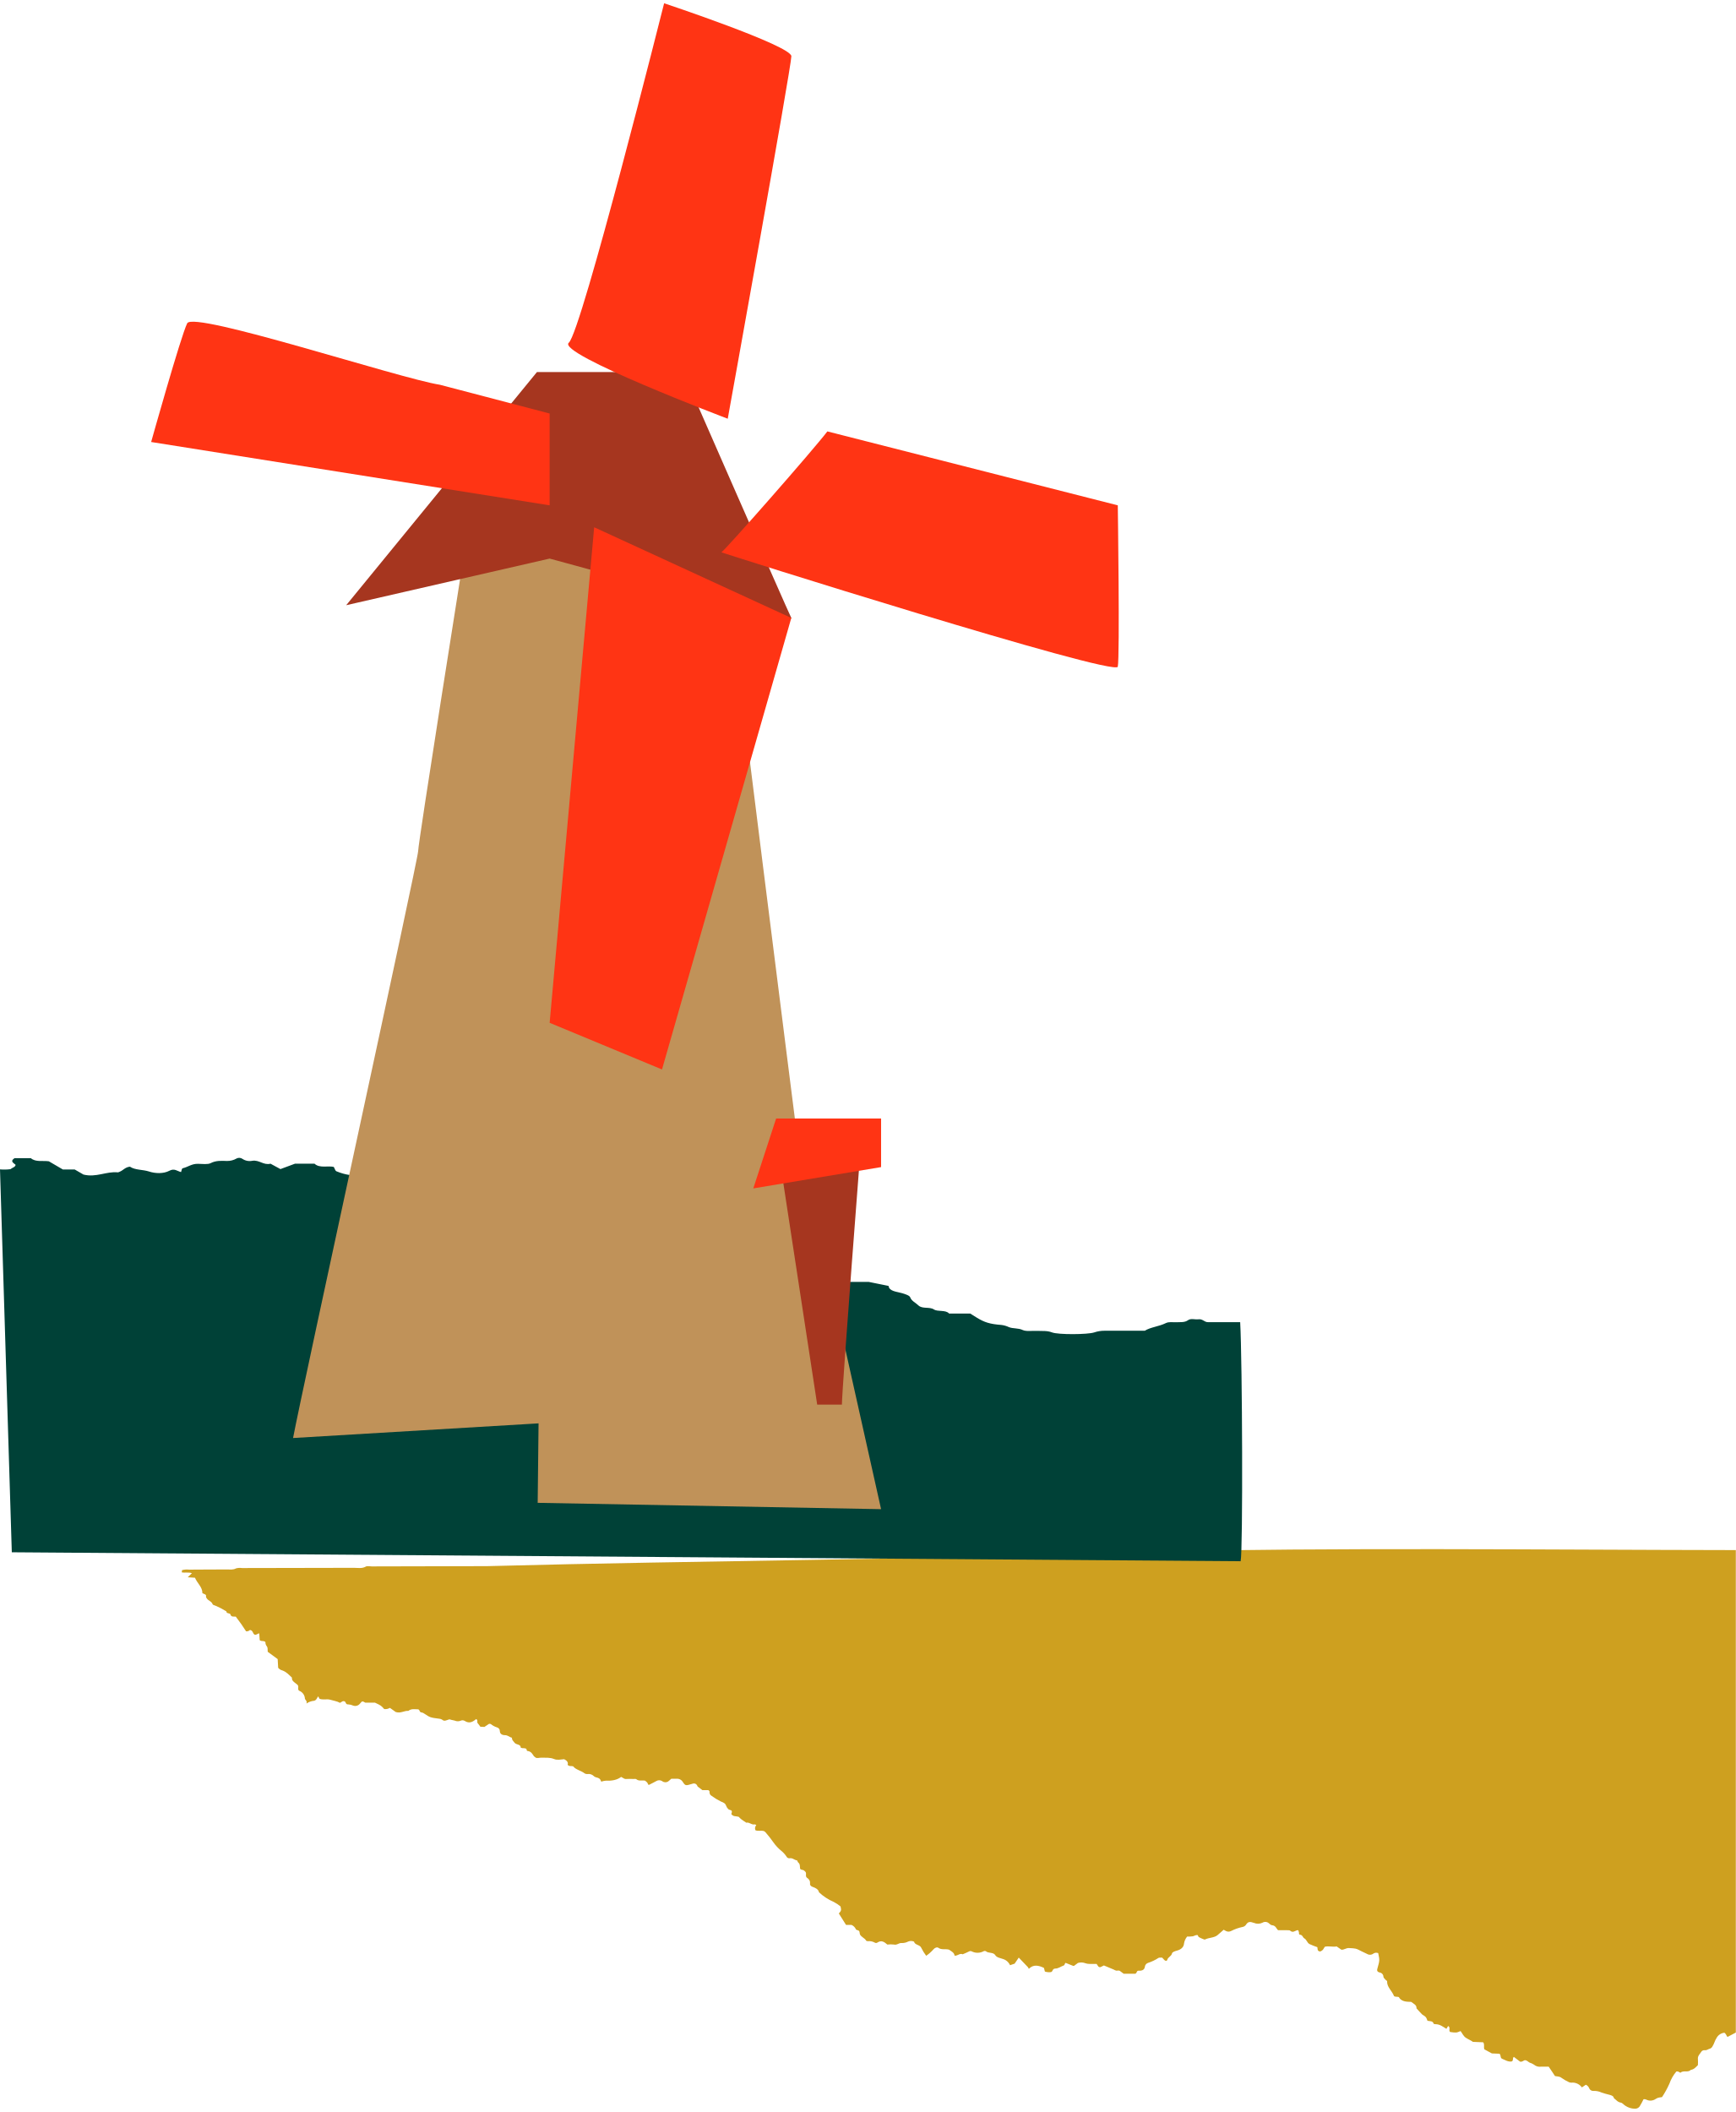
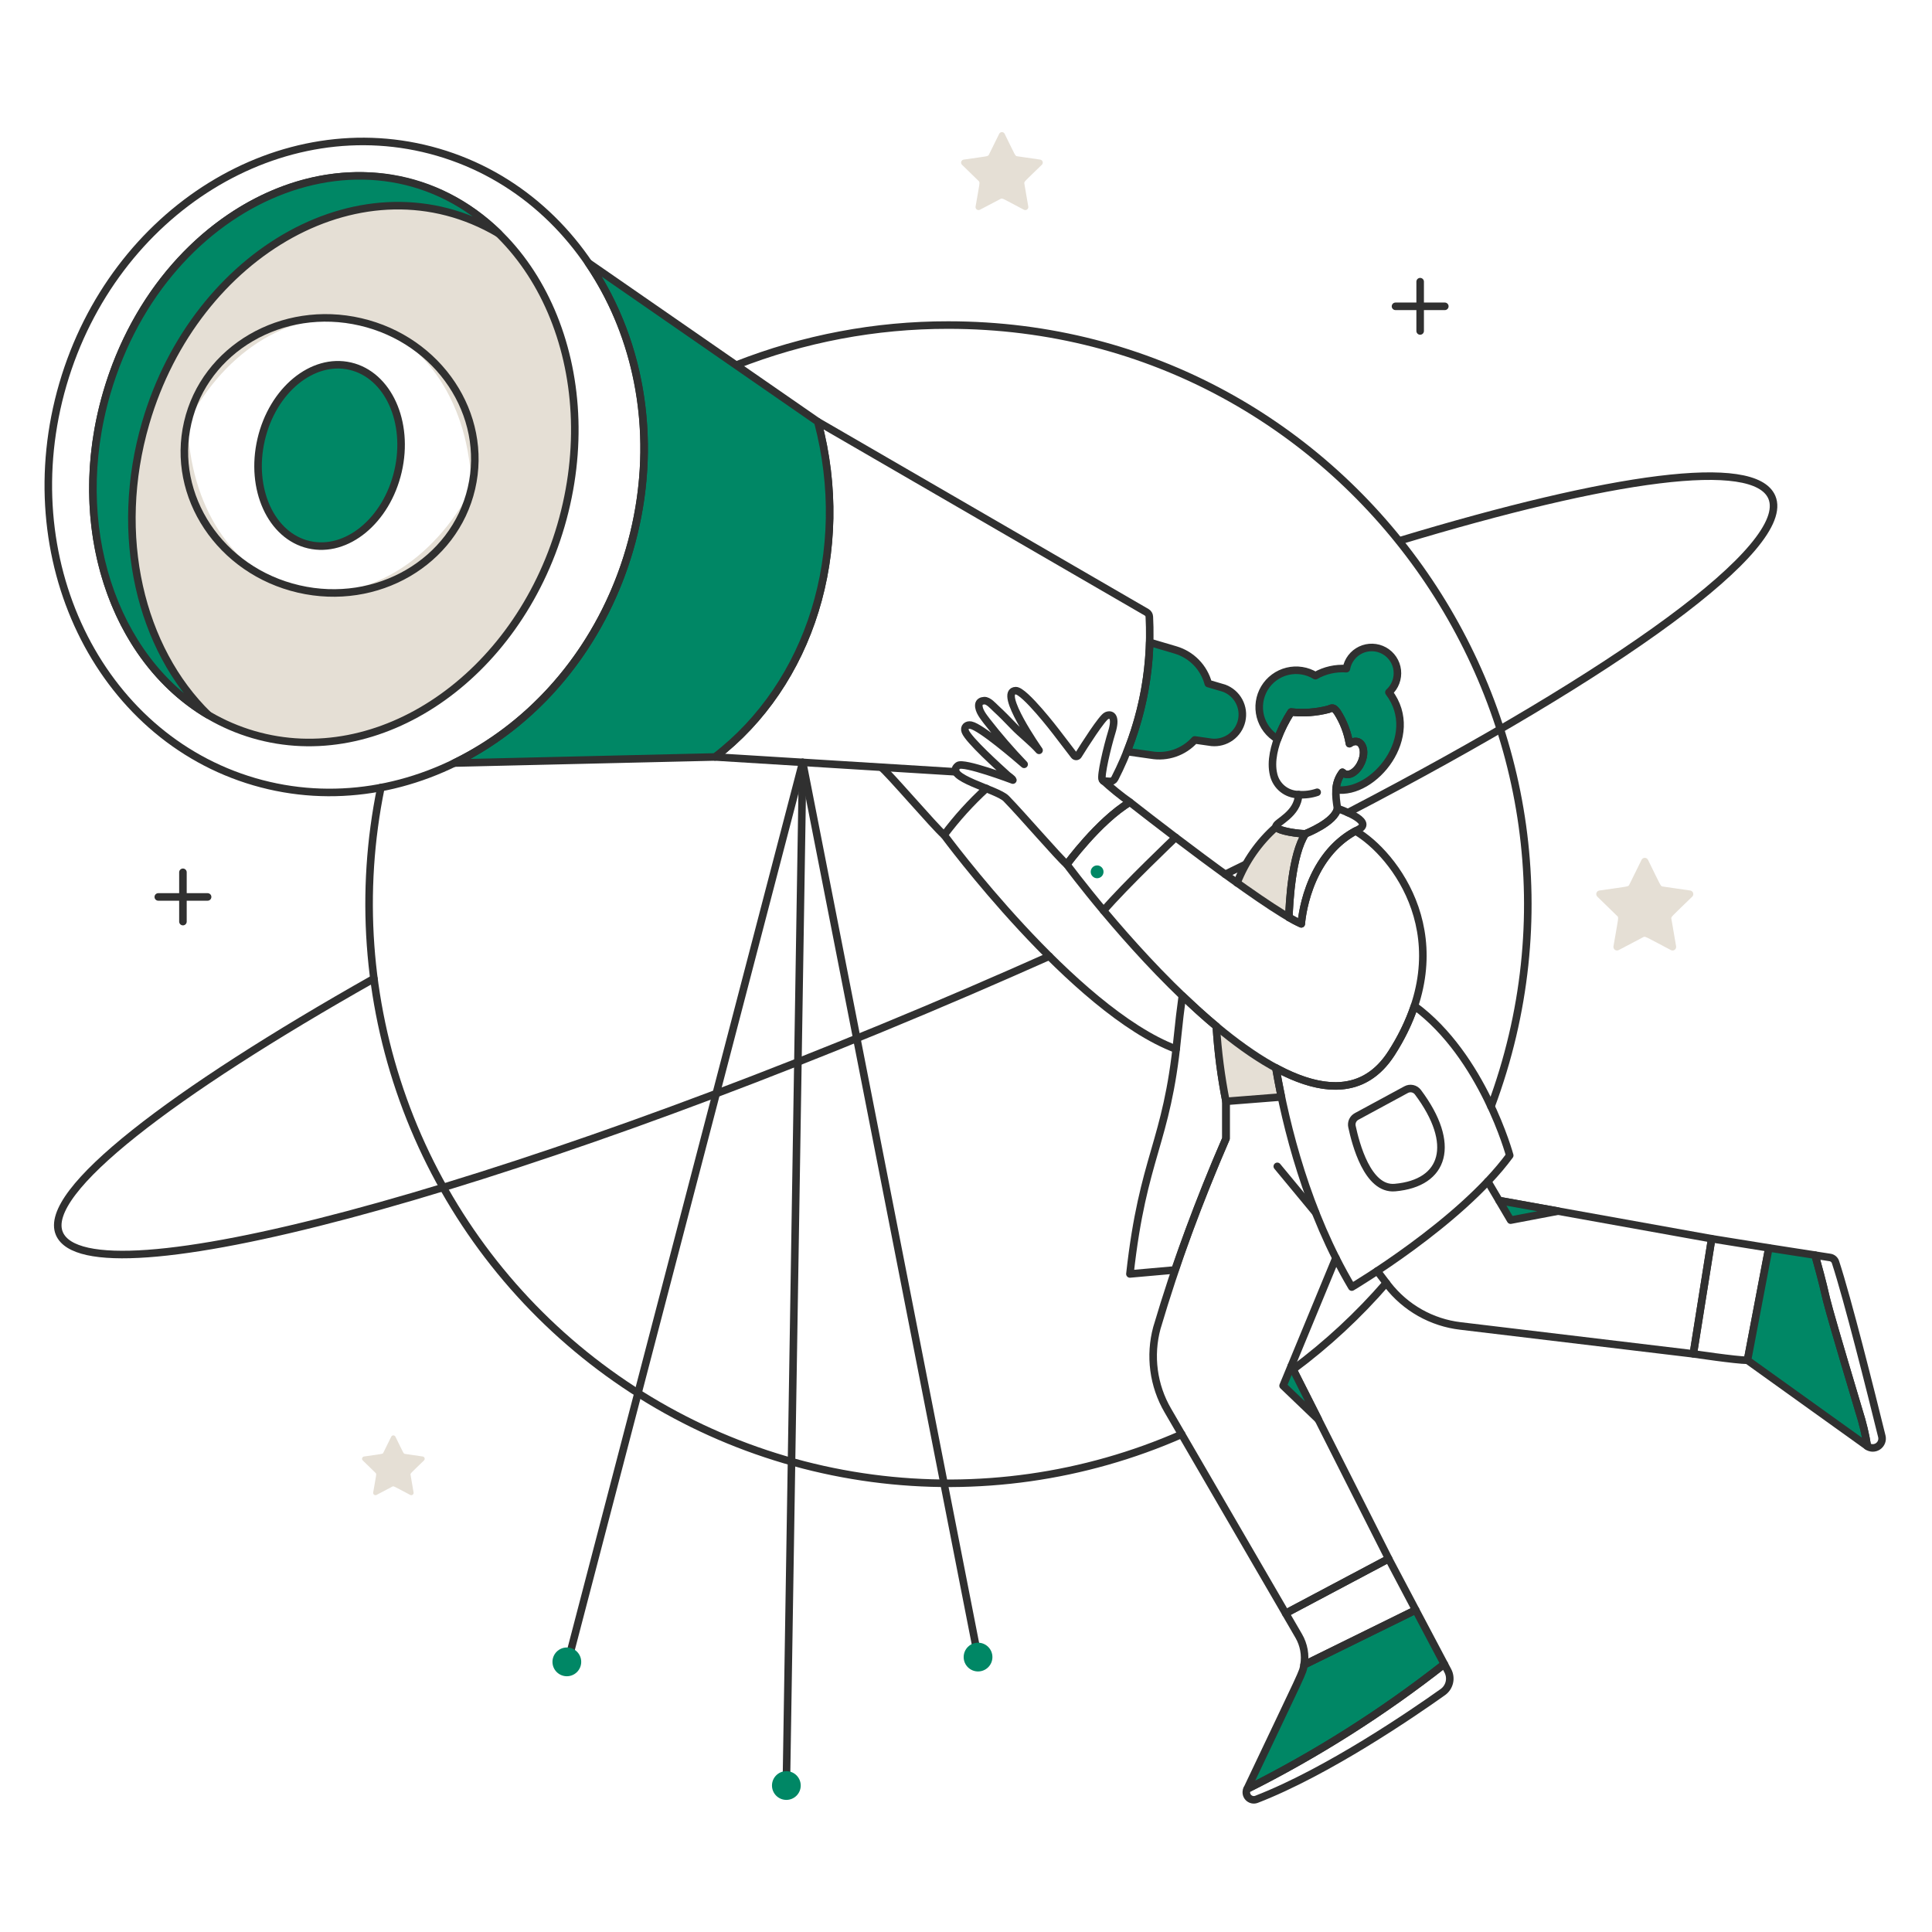
- <svg xmlns="http://www.w3.org/2000/svg" width="360" height="438" viewBox="0 0 360 438" fill="none">
-   <path d="M39.803 326.258L38.937 327.105L40.439 327.201C40.874 328.314 42.018 329.165 41.959 330.365C42.247 330.612 42.847 330.589 42.728 331.088C42.691 331.225 42.824 331.408 42.925 331.546C43.245 331.972 43.946 332.15 44.097 332.709C44.138 332.851 44.555 332.928 44.779 333.038C45.136 333.203 45.502 333.363 45.85 333.546C46.198 333.73 46.597 333.977 46.968 334.192C46.908 334.686 47.718 334.494 47.792 334.805C47.924 335.387 48.474 335.236 48.895 335.263C49.692 336.295 50.404 337.31 51.033 338.308C51.179 338.331 51.329 338.318 51.47 338.27C51.61 338.222 51.737 338.141 51.839 338.033C52.507 338.138 52.37 338.738 52.786 338.995C53.185 339.136 53.359 338.784 53.766 338.734C53.798 339.228 53.835 339.713 53.862 340.139C54.146 340.405 54.467 340.29 54.723 340.363C54.847 340.4 55.044 340.487 55.044 340.551C55.037 340.886 55.152 341.211 55.369 341.467C55.561 341.719 55.474 342.108 55.524 342.561L57.589 344.076C57.621 344.699 57.653 345.253 57.69 345.88C57.917 346.15 58.222 346.342 58.564 346.43C59.416 346.741 59.938 347.345 60.547 347.918C60.441 348.714 61.361 349.021 61.773 349.492C62.016 349.909 61.627 350.44 62.089 350.655C62.412 350.785 62.691 351.005 62.894 351.288C63.097 351.571 63.215 351.906 63.234 352.253C63.271 352.546 63.765 352.748 63.554 353.292C64.025 352.963 64.575 352.764 65.148 352.716C65.67 352.583 65.706 352.134 65.995 351.8C66.082 351.969 66.164 352.12 66.256 352.29C66.947 352.601 67.812 352.29 68.467 352.496C69.122 352.702 69.914 352.798 70.513 353.15C70.683 353.027 70.862 352.918 71.049 352.825C71.177 352.782 71.315 352.782 71.443 352.825C71.791 352.972 71.635 353.517 72.235 353.471C72.575 353.487 72.909 353.568 73.219 353.709C73.474 353.805 73.752 353.816 74.014 353.741C74.275 353.666 74.506 353.509 74.67 353.292C75.128 352.748 75.128 352.748 75.765 353.109H77.765C79.033 353.709 79.033 353.709 79.679 354.432C80.09 354.491 80.508 354.404 80.86 354.185L82.069 355.046C83.126 355.38 83.827 354.744 84.683 354.817C85.315 354.295 86.098 354.501 86.748 354.492C87.137 354.68 86.949 355.11 87.453 355.142C87.649 355.174 87.833 355.256 87.989 355.38C89.202 356.186 89.206 356.2 91.143 356.447C91.406 356.477 91.654 356.583 91.857 356.754C91.945 356.808 92.045 356.841 92.148 356.851C92.251 356.86 92.356 356.846 92.452 356.808C92.759 356.754 93.139 356.515 93.331 356.593C93.656 356.726 94.004 356.731 94.302 356.831C94.505 356.922 94.725 356.969 94.947 356.969C95.17 356.969 95.39 356.922 95.593 356.831C95.72 356.778 95.857 356.757 95.994 356.768C96.131 356.779 96.264 356.823 96.38 356.895C97.342 357.513 98.065 357.092 98.734 356.52C99.219 356.717 98.83 357.124 99.082 357.381C99.278 357.608 99.458 357.848 99.622 358.1L100.464 358.141L101.426 357.5C101.567 357.5 101.732 357.5 101.815 357.564C102.172 357.855 102.58 358.077 103.019 358.219C103.201 358.254 103.365 358.351 103.482 358.494C103.6 358.637 103.664 358.816 103.664 359.001C103.664 359.496 104.035 359.848 104.704 359.848C105.372 359.848 105.651 360.279 106.187 360.384C106.114 360.842 106.48 361.089 106.727 361.428C107.043 361.858 108.014 361.716 107.986 362.398C107.986 362.444 108.206 362.531 108.33 362.54C108.737 362.572 109.245 362.49 109.245 362.998C109.253 363.028 109.269 363.055 109.291 363.076C109.312 363.098 109.339 363.114 109.369 363.122C110.193 363.213 110.417 363.772 110.742 364.234C110.855 364.342 110.98 364.437 111.113 364.518C111.434 364.678 111.855 364.518 112.267 364.518C113.182 364.546 114.057 364.44 114.931 364.807C115.554 365.068 116.305 364.894 117.01 364.834C117.605 365.123 117.898 365.535 117.719 365.992C118.054 366.391 118.457 366.18 118.878 366.313C119.372 367.009 120.517 367.192 121.258 367.782C121.428 367.887 121.628 367.934 121.826 367.915C122.061 367.876 122.302 367.893 122.529 367.963C122.757 368.034 122.964 368.157 123.136 368.323C123.36 368.579 123.722 368.593 124.024 368.707C124.482 368.872 124.555 369.165 124.692 369.49C124.998 369.383 125.317 369.315 125.64 369.289C126.858 369.344 127.975 369.16 128.813 368.51C129.27 368.703 129.431 368.968 129.856 368.936C130.354 368.911 130.852 368.911 131.349 368.936C131.555 368.936 131.862 368.89 131.958 368.977C132.475 369.435 133.166 369.165 133.789 369.289C133.942 369.396 134.085 369.517 134.215 369.65C134.309 369.796 134.39 369.949 134.457 370.108C134.526 370.209 134.599 370.168 134.755 370.076C135.213 369.824 135.698 369.618 136.129 369.362C136.305 369.255 136.506 369.199 136.712 369.199C136.918 369.199 137.12 369.255 137.296 369.362C137.4 369.443 137.516 369.507 137.639 369.554C137.831 369.625 138.039 369.638 138.238 369.593C138.437 369.547 138.619 369.445 138.761 369.298C138.904 369.153 139.057 369.018 139.219 368.895C139.562 368.895 139.91 368.895 140.258 368.895C140.518 368.862 140.783 368.905 141.02 369.018C141.257 369.13 141.456 369.309 141.595 369.531C142.149 370.374 142.19 370.355 143.55 369.943C143.722 369.857 143.92 369.838 144.105 369.889C144.291 369.941 144.45 370.06 144.552 370.223C144.621 370.314 144.626 370.447 144.713 370.52C145.006 370.763 145.322 370.978 145.665 371.248H146.906C146.984 371.326 147.135 371.408 147.144 371.495C147.144 371.83 147.144 372.159 147.547 372.411C148.164 372.869 148.822 373.27 149.511 373.611C150.056 373.821 150.426 373.986 150.587 374.471C150.683 374.744 150.839 374.991 151.044 375.195C151.233 375.31 151.438 375.393 151.653 375.442C151.965 375.707 151.617 376.156 151.685 376.238C152.143 376.797 152.551 376.591 153.215 376.783C153.349 376.953 153.503 377.107 153.672 377.241C154.016 377.516 154.405 377.749 154.776 378.001C155.444 377.85 155.865 378.518 156.552 378.349C156.625 378.349 156.753 378.45 156.854 378.505C156.721 378.643 156.632 378.818 156.6 379.008C156.567 379.197 156.592 379.392 156.671 379.567C157.202 379.805 157.784 379.567 158.434 379.741C158.565 379.812 158.685 379.905 158.786 380.015C159.364 380.679 159.906 381.373 160.411 382.094C160.86 382.735 161.395 383.311 162 383.806C162.427 384.147 162.799 384.552 163.103 385.006C163.158 385.126 163.248 385.227 163.362 385.294C163.476 385.362 163.608 385.392 163.74 385.381C164.385 385.253 164.72 385.752 165.274 385.812C165.379 385.812 165.393 386.132 165.53 386.237C165.988 386.604 165.86 387.071 165.937 387.524C166.056 387.831 166.537 387.725 166.766 387.931C166.863 388.009 166.955 388.093 167.041 388.183C167.357 388.572 166.917 389.099 167.393 389.451C167.601 389.566 167.769 389.741 167.877 389.952C167.984 390.163 168.026 390.402 167.998 390.637C167.943 390.962 168.204 391.2 168.515 391.305C169.179 391.534 169.728 391.814 169.847 392.427C170.742 393.268 171.777 393.947 172.905 394.432C173.414 394.69 173.89 395.007 174.325 395.375C174.508 396.222 174.48 396.222 173.972 396.831L175.465 399.203H176.6C177.011 399.38 177.339 399.707 177.516 400.118C177.589 400.274 178.033 400.297 178.166 400.453C178.299 400.608 178.262 400.874 178.326 401.089C178.514 401.689 179.356 401.913 179.635 402.463C179.668 402.527 179.869 402.572 179.997 402.577C180.482 402.524 180.972 402.624 181.398 402.861C181.483 402.918 181.582 402.948 181.684 402.948C181.786 402.948 181.886 402.918 181.97 402.861C182.813 402.298 183.39 402.733 184.026 403.273C184.482 403.219 184.943 403.219 185.399 403.273C186.059 403.433 186.411 402.897 186.997 402.962C187.475 402.974 187.948 402.863 188.371 402.641C188.565 402.564 188.772 402.527 188.981 402.533C189.19 402.539 189.395 402.589 189.584 402.678C189.685 403.374 190.811 403.296 191.058 403.941C191.347 404.526 191.691 405.083 192.084 405.603C192.636 405.228 193.139 404.785 193.581 404.285C193.819 403.955 194.35 403.754 194.593 403.937C195.252 404.431 196.08 404.129 196.804 404.326C197.33 404.678 197.944 404.985 197.967 405.576C198.663 405.644 199.02 405.003 199.656 405.292C200.077 405.109 200.517 404.944 200.911 404.733C200.997 404.678 201.095 404.644 201.196 404.633C201.298 404.623 201.401 404.637 201.497 404.674C201.89 404.88 202.329 404.985 202.774 404.979C203.218 404.972 203.654 404.855 204.042 404.637C204.17 404.585 204.313 404.585 204.44 404.637C204.953 405.136 206.015 404.811 206.409 405.466C206.716 405.979 207.43 406.061 207.961 406.253C208.294 406.346 208.603 406.51 208.865 406.736C209.127 406.962 209.336 407.242 209.476 407.558L210.429 407.233L211.285 405.979C211.949 406.67 212.58 407.325 213.203 407.984C213.273 408.085 213.331 408.194 213.377 408.309C214.32 407.343 215.391 407.586 216.504 408.112C216.573 408.364 216.641 408.625 216.705 408.872C217.109 409.007 217.538 409.046 217.96 408.987C218.418 408.881 218.161 408.272 218.908 408.249C219.471 408.249 220.006 407.833 220.569 407.631C220.885 407.517 220.757 407.238 220.991 407.068L222.543 407.686C222.625 407.686 222.721 407.709 222.758 407.686C223.023 407.499 223.275 407.302 223.559 407.087C224.079 406.935 224.635 406.961 225.139 407.16C225.395 407.248 225.664 407.292 225.935 407.288C226.43 407.288 226.929 407.288 227.432 407.288C227.555 407.496 227.693 407.695 227.844 407.883C227.954 407.957 228.089 407.985 228.22 407.961C228.468 407.858 228.709 407.741 228.943 407.608L230.939 408.442C231.108 408.539 231.286 408.618 231.47 408.68C231.731 408.726 232.029 408.57 232.276 408.758L233.041 409.321H235.467C235.865 409.133 235.668 408.661 236.177 408.698C236.955 408.744 237.381 408.433 237.44 407.86C237.466 407.677 237.543 407.505 237.663 407.365C237.783 407.225 237.941 407.122 238.118 407.068C238.865 406.829 239.576 406.49 240.233 406.061C240.393 405.942 240.759 405.997 241.007 405.979C241.106 406.067 241.199 406.162 241.286 406.262C241.62 406.72 242.005 406.775 242.096 406.414C242.234 405.882 242.939 405.699 243.049 405.15C243.126 404.788 243.712 404.642 244.184 404.504C245.026 404.266 245.512 403.735 245.557 403.067C245.64 402.536 245.863 402.037 246.203 401.62C246.599 401.629 246.995 401.609 247.389 401.561C247.714 401.497 247.961 401.231 248.414 401.327C248.474 401.446 248.501 401.643 248.643 401.73C248.925 401.892 249.221 402.029 249.527 402.138C249.646 402.188 249.833 402.266 249.902 402.229C250.712 401.808 251.816 401.904 252.516 401.313C252.947 400.943 253.372 400.567 253.789 400.201C254.352 400.553 254.755 400.759 255.396 400.43C256.103 400.071 256.854 399.806 257.63 399.642C257.806 399.619 257.974 399.555 258.121 399.456C258.268 399.357 258.39 399.225 258.477 399.07C258.857 398.525 259.228 398.489 260.052 398.777C260.334 398.902 260.641 398.963 260.949 398.956C261.258 398.948 261.561 398.873 261.838 398.736C262.04 398.614 262.276 398.56 262.511 398.58C262.746 398.601 262.969 398.695 263.147 398.85C263.339 399.011 263.554 399.239 263.788 399.262C264.585 399.331 264.658 399.903 265.056 400.302H266.942C267.148 400.302 267.446 400.302 267.538 400.366C268.082 400.892 268.517 400.476 268.993 400.306C269.082 400.296 269.171 400.296 269.259 400.306C269.305 400.444 269.36 400.595 269.396 400.764C269.433 400.933 269.328 401.176 269.579 401.222C270.188 401.281 270.156 401.785 270.495 401.982C271.049 402.298 271.054 402.898 271.594 403.177C272.121 403.419 272.66 403.633 273.21 403.818C273.218 403.999 273.241 404.18 273.279 404.358C273.303 404.433 273.345 404.502 273.402 404.558C273.459 404.613 273.528 404.655 273.604 404.678C273.679 404.701 273.76 404.706 273.838 404.692C273.916 404.678 273.99 404.645 274.052 404.596C274.164 404.532 274.268 404.454 274.359 404.363C274.496 404.175 274.602 403.978 274.757 403.731C275.545 403.52 276.401 403.827 277.211 403.662L278.186 404.335C278.782 404.399 279.134 403.96 279.789 404.001C281.126 404.088 281.13 404.001 282.453 404.71C282.797 404.894 283.177 405.026 283.516 405.214C283.72 405.34 283.958 405.399 284.197 405.385C284.436 405.37 284.665 405.282 284.852 405.132C284.997 405.041 285.162 404.986 285.332 404.971C285.503 404.957 285.674 404.984 285.832 405.049C286.153 406.565 286.134 406.56 285.663 408.254C285.585 408.529 285.507 408.913 286.121 409.064C286.336 409.093 286.535 409.196 286.68 409.357C286.826 409.518 286.91 409.726 286.917 409.943C286.917 410.136 287.146 410.333 287.297 410.516C287.448 410.699 287.691 410.781 287.682 410.905C287.613 412.081 288.726 412.905 289.106 413.949C289.376 414.178 289.769 414.05 290.099 414.16C290.589 415.076 291.596 415.153 292.663 415.163C293.157 415.543 293.858 415.817 293.766 416.499C293.766 416.531 294.934 417.768 294.97 417.79C295.758 418.28 295.758 418.28 296.051 419.082C296.536 419.191 297.177 419.082 297.323 419.681C297.323 419.736 297.562 419.782 297.69 419.787C298.656 419.787 299.278 420.341 299.979 420.753L300.331 420.162C300.913 420.505 300.359 421.05 300.743 421.407C302.034 421.59 302.034 421.581 302.918 421.215C303.261 421.673 303.495 422.254 303.985 422.588C304.475 422.923 305.024 423.115 305.468 423.454L307.602 423.545C307.959 424.003 307.647 424.539 307.853 425.006L309.405 425.853L310.99 425.917C311.365 426.269 311.054 426.796 311.594 426.993C312.134 427.19 312.738 427.634 313.498 427.524C313.956 427.322 313.608 426.887 313.956 426.567L315.252 427.551C315.664 427.652 315.888 427.377 316.195 427.263C316.694 427.231 316.891 427.597 317.248 427.762C317.559 427.854 317.854 427.993 318.122 428.174C318.33 428.351 318.574 428.481 318.838 428.554C319.101 428.627 319.377 428.641 319.647 428.595H319.858C319.899 428.595 321.103 428.595 321.185 428.595C321.643 429.245 322.069 429.904 322.499 430.55C322.984 430.651 323.456 430.582 323.873 430.939C324.342 431.27 324.84 431.558 325.361 431.8C325.615 431.908 325.894 431.943 326.166 431.901C326.54 431.908 326.907 432.003 327.238 432.176C327.569 432.349 327.856 432.596 328.075 432.899L328.89 432.349C329.053 432.417 329.199 432.518 329.319 432.646C329.44 432.773 329.533 432.925 329.591 433.091C329.672 433.276 329.812 433.429 329.99 433.525C330.167 433.622 330.371 433.658 330.571 433.627C331.121 433.616 331.667 433.733 332.164 433.97C332.599 434.139 333.079 434.235 333.51 434.359C333.94 434.483 334.65 434.57 334.718 435.142C335.176 435.449 335.442 435.939 336.151 436.058C336.513 436.131 336.76 436.515 337.099 436.712C337.658 437.085 338.31 437.294 338.981 437.317C339.182 437.338 339.386 437.307 339.572 437.227C339.758 437.146 339.92 437.02 340.043 436.859C340.341 436.373 340.613 435.872 340.858 435.357C341.045 435.32 341.239 435.344 341.412 435.426C341.71 435.581 342.044 435.654 342.379 435.638C342.715 435.621 343.04 435.514 343.321 435.33C343.834 435.028 343.834 435.028 344.694 434.913C345.281 434.028 345.792 433.095 346.224 432.125C346.545 431.207 347.031 430.356 347.657 429.611C347.752 429.583 347.854 429.577 347.952 429.594C348.051 429.612 348.144 429.652 348.224 429.712C348.317 429.783 348.425 429.83 348.54 429.85C349.09 429.296 350.133 429.877 350.646 429.268C351.342 429.167 351.676 428.723 352.134 428.279C352.161 427.851 352.161 427.421 352.134 426.993C352.061 426.384 352.56 425.963 352.857 425.482C352.937 425.372 353.045 425.286 353.171 425.234C353.296 425.182 353.433 425.167 353.567 425.189C353.975 425.239 354.203 424.983 354.515 424.9C354.659 424.867 354.793 424.801 354.907 424.707C355.021 424.613 355.113 424.495 355.174 424.36C355.527 423.815 355.632 423.202 355.984 422.685C356.142 422.378 356.372 422.115 356.656 421.919C356.94 421.724 357.267 421.601 357.61 421.563C357.967 421.737 358.022 422.154 358.269 422.437L359.999 421.522V321.469C318.837 321.41 278.049 320.897 237.106 321.803C191.864 323.488 146.347 323.598 100.981 324.797L77.124 324.852C76.698 324.852 76.154 324.724 75.874 324.884C75.078 325.342 74.222 325.141 73.407 325.145C65.67 325.177 57.928 325.177 50.191 325.191C49.778 325.13 49.358 325.153 48.955 325.26C48.35 325.594 47.727 325.48 47.123 325.484C44.495 325.512 41.867 325.484 39.239 325.521C38.741 325.463 38.237 325.499 37.752 325.626C37.752 325.773 37.719 325.933 37.701 326.084C38.337 326.23 39.066 326.006 39.803 326.258Z" fill="#CEA01F" />
-   <path d="M2.449 321.922L257.301 323.777C257.8 321.487 257.654 282.293 257.205 274.194C254.966 274.194 252.727 274.222 250.489 274.194C249.765 274.194 249.422 273.489 248.552 273.604C247.838 273.7 246.991 273.361 246.405 273.782C245.677 274.309 244.784 274.171 243.905 274.213C243.191 274.249 242.459 274.062 241.753 274.409C240.38 275.092 238.549 275.247 237.422 275.98C234.465 275.98 231.75 275.98 229.035 275.98C228.324 275.977 227.616 276.093 226.943 276.323C225.569 276.781 219.49 276.818 218.185 276.323C217.145 275.925 216.184 276.062 215.181 276.007C214.179 275.952 212.851 276.172 212.128 275.838C211.18 275.38 210.118 275.577 209.253 275.234C208.755 274.994 208.221 274.839 207.673 274.776C205.279 274.593 204.18 274.231 202.637 273.297C202.179 273.027 201.763 272.752 201.218 272.413H199.542H196.841C196.113 271.585 194.515 272.097 193.677 271.553C192.762 270.962 191.288 271.507 190.473 270.724C189.905 270.175 189.049 269.808 188.774 269.058C188.632 268.668 187.836 268.412 187.108 268.192C186.032 267.867 184.407 267.826 184.283 266.681L180.19 265.853H176.115C175.282 265.528 174.563 264.809 173.442 265.61C173.056 265.779 172.635 265.854 172.215 265.83C171.356 265.78 170.498 265.922 169.701 266.246C169.257 266.453 168.763 266.53 168.277 266.467C167.791 266.405 167.332 266.206 166.954 265.894C166.634 265.676 166.303 265.476 165.961 265.294L165.242 265.688C164.285 265.638 164.001 264.965 163.04 264.662H159.762L157.674 263.463C156.832 263.353 155.71 263.747 155.509 262.799C155.472 262.625 155.193 262.479 155.097 262.3C154.694 261.595 152.972 261.929 152.84 261.101C152.707 260.272 151.466 260.519 150.844 260.153C149.736 259.507 148.641 259.929 147.698 260.482C145.579 260.482 143.468 260.482 141.357 260.482C140.496 260.521 139.635 260.381 138.83 260.07C138.162 259.796 137.113 259.929 136.23 259.883C134.888 261.155 133.538 260.107 132.407 259.759C131.395 259.448 130.205 259.219 129.449 258.56C129.133 258.311 128.755 258.153 128.355 258.102C127.627 258.015 126.725 258.212 126.153 257.992C124.799 257.498 123.5 256.866 122.275 256.106C121.479 255.588 120.604 255.804 119.789 255.648C118.466 255.048 117.619 254.1 115.957 253.698C115.042 253.473 114.424 253.18 113.668 253.748C113.567 253.804 113.449 253.827 113.334 253.812C112.125 253.034 111.045 253.221 109.768 253.812C109.255 254.064 108.394 253.949 107.666 253.688C106.032 253.107 104.072 253.015 102.539 252.219C102.03 251.953 101.087 252.091 100.474 251.875C99.89 251.621 99.337 251.302 98.826 250.923C96.802 250.923 94.838 250.868 92.874 250.923C91.478 250.978 90.585 249.971 89.106 250.264C88.992 250.264 88.648 250.026 88.561 249.861C87.673 247.984 84.729 247.549 82.871 246.349C82.479 246.202 82.062 246.131 81.644 246.139C79.735 245.867 77.858 245.407 76.04 244.765C74.938 244.224 73.757 243.859 72.542 243.685C71.598 243.545 70.675 243.287 69.795 242.916C69.507 242.806 69.47 242.412 69.218 242C68.032 241.716 66.265 242.321 65.231 241.336H61.174L58.162 242.453L56.106 241.336C54.641 241.703 53.771 240.499 52.32 240.732C51.97 240.804 51.609 240.806 51.258 240.737C50.908 240.667 50.575 240.529 50.278 240.329C50.104 240.208 49.901 240.137 49.69 240.122C49.479 240.108 49.267 240.151 49.079 240.247C48.472 240.601 47.78 240.781 47.078 240.769C45.92 240.732 44.789 240.645 43.672 241.226C43.09 241.524 41.941 241.378 41.053 241.359C39.767 241.327 38.997 242.023 37.912 242.275C37.679 242.325 37.665 242.792 37.546 243.071C36.722 242.875 36.196 242.238 35.138 242.792C33.865 243.47 32.157 243.364 30.921 242.957C29.612 242.527 28.01 242.682 26.952 241.954C25.94 242.055 25.579 242.701 24.828 242.998C24.7 243.044 24.558 243.14 24.448 243.131C22.049 242.884 19.97 244.248 17.315 243.589L15.484 242.531H13.03L10.132 240.837C8.873 240.654 7.385 241.057 6.396 240.183H3.026C2.01 240.833 2.788 241.162 3.228 241.556C3.228 242.014 2.596 242.128 2.161 242.472C1.444 242.566 0.72 242.579 0 242.513L2.449 321.922Z" fill="#004137" />
-   <path d="M60.78 298.225C62.543 288.735 86.721 178.23 86.721 176.508C86.721 174.787 96.046 116.126 96.046 116.126C96.046 116.126 121.451 106.461 121.011 108.92C120.572 111.379 114.574 269.465 114.574 269.465L113.096 295.103L60.78 298.225Z" fill="#C09259" />
-   <path d="M182.731 312.981L111.512 311.667L113.709 113.091H141.847C141.847 113.091 151.297 119.995 151.297 122.632C151.297 125.269 165.146 234.295 165.146 234.295L182.731 312.981Z" fill="#C09259" />
-   <path d="M111.361 77.156L71.796 125.516L113.993 115.842C113.993 115.842 164.99 129.911 164.111 128.153C163.232 126.395 141.678 77.156 141.678 77.156H111.361Z" fill="#A6361F" />
-   <path d="M137.736 0.677C137.736 0.677 164.134 9.472 164.125 11.665C164.116 13.858 150.93 86.839 150.93 86.839C150.93 86.839 115.326 73.338 117.967 71.076C120.609 68.815 137.736 0.677 137.736 0.677Z" fill="#FF3414" />
-   <path d="M171.588 89.467C168.95 92.983 150.042 114.524 149.612 114.524C149.182 114.524 231.384 140.464 231.823 138.262C232.263 136.06 231.823 104.8 231.823 104.8L171.588 89.467Z" fill="#FF3414" />
-   <path d="M91.23 79.793C82.783 78.475 40.142 64.41 38.823 67.047C37.504 69.685 31.347 91.665 31.347 91.665L113.993 104.8V85.759L91.23 79.793Z" fill="#FF3414" />
-   <path d="M123.227 109.346L164.111 128.153L137.296 221.792L113.993 212.118L123.227 109.346Z" fill="#FF3414" />
-   <path d="M174.605 291.303C174.605 288.231 178.693 235.394 178.693 235.394L161.396 238.411L169.482 291.303H174.605Z" fill="#A6361F" />
-   <path d="M160.961 231.969H182.731V242.041L156.228 246.459L160.961 231.969Z" fill="#FF3414" />
+ <svg xmlns="http://www.w3.org/2000/svg" width="256" height="256" viewBox="0 0 256 256" fill="none">
+   <path d="M197.57 146.61C216.139 96.804 179.376 43.072 125.647 43.072C116.027 43.06 106.49 44.862 97.537 48.384" stroke="#303030" stroke-linecap="round" stroke-linejoin="round" />
+   <path d="M171.34 181.462C175.862 178.104 180.003 174.263 183.689 170.004" stroke="#303030" stroke-linecap="round" stroke-linejoin="round" />
+   <path d="M50.468 104.361C47.642 118.155 48.665 132.459 53.423 145.713C58.181 158.964 66.492 170.652 77.446 179.499C88.4 188.345 101.576 194.009 115.533 195.871C129.49 197.732 143.69 195.72 156.58 190.054" stroke="#303030" stroke-linecap="round" stroke-linejoin="round" />
+   <path d="M178.615 107.676C214.542 88.988 237.577 72.397 234.777 65.885C232.466 60.509 213.633 63.137 185.407 71.667" stroke="#303030" stroke-linecap="round" stroke-linejoin="round" />
+   <path d="M162.346 115.852C163.29 115.393 164.229 114.935 165.162 114.477" stroke="#303030" stroke-linecap="round" stroke-linejoin="round" />
+   <path d="M49.537 129.672C22.795 144.768 5.505 157.952 7.868 163.456C11.823 172.653 65.825 158.267 128.483 131.328C132.049 129.792 135.564 128.252 139.028 126.708" stroke="#303030" stroke-linecap="round" stroke-linejoin="round" />
+   <path d="M24.24 115.584V122.116" stroke="#303030" stroke-linecap="round" stroke-linejoin="round" />
+   <path d="M27.508 118.849H20.975" stroke="#303030" stroke-linecap="round" stroke-linejoin="round" />
+   <path d="M188.178 37.322V43.855" stroke="#303030" stroke-linecap="round" stroke-linejoin="round" />
+   <path d="M191.445 40.589H184.912" stroke="#303030" stroke-linecap="round" stroke-linejoin="round" />
+   <path d="M52.396 190.368C53.523 192.649 53.453 192.619 53.676 192.651L56.01 192.991C56.066 193 56.12 193.023 56.163 193.06C56.207 193.097 56.24 193.146 56.258 193.201C56.276 193.254 56.278 193.313 56.264 193.368C56.251 193.425 56.222 193.476 56.181 193.515C54.36 195.291 54.366 195.215 54.403 195.435L54.801 197.76C54.811 197.816 54.805 197.874 54.783 197.928C54.761 197.98 54.725 198.026 54.679 198.061C54.633 198.094 54.578 198.114 54.521 198.118C54.464 198.122 54.407 198.111 54.356 198.084C52.104 196.9 52.18 196.883 51.981 196.987L49.894 198.084C49.843 198.111 49.786 198.122 49.729 198.118C49.672 198.114 49.617 198.094 49.57 198.061C49.524 198.026 49.488 197.98 49.467 197.928C49.445 197.874 49.439 197.816 49.448 197.76C49.87 195.302 49.918 195.319 49.758 195.163L48.069 193.517C48.028 193.477 47.999 193.426 47.985 193.37C47.972 193.314 47.974 193.256 47.992 193.202C48.01 193.147 48.042 193.098 48.086 193.061C48.13 193.024 48.183 193.001 48.24 192.992C50.757 192.626 50.708 192.682 50.8 192.48L51.843 190.364C51.869 190.313 51.909 190.269 51.958 190.24C52.007 190.209 52.063 190.194 52.121 190.194C52.178 190.195 52.235 190.212 52.283 190.242C52.332 190.272 52.371 190.317 52.396 190.368Z" fill="#E5DFD5" />
+   <path d="M218.369 113.934C220.15 117.541 220.012 117.425 220.347 117.473L223.964 117.998C224.053 118.011 224.134 118.048 224.202 118.106C224.27 118.163 224.321 118.239 224.348 118.323C224.376 118.408 224.379 118.498 224.358 118.585C224.337 118.671 224.292 118.75 224.228 118.812C221.348 121.619 221.412 121.451 221.473 121.785L222.092 125.389C222.107 125.477 222.097 125.567 222.063 125.649C222.03 125.732 221.974 125.803 221.902 125.856C221.829 125.908 221.745 125.939 221.655 125.945C221.567 125.951 221.477 125.932 221.399 125.89C217.839 124.019 218.02 124.032 217.72 124.189L214.485 125.89C214.406 125.932 214.317 125.95 214.229 125.944C214.14 125.938 214.054 125.907 213.983 125.854C213.911 125.802 213.855 125.731 213.821 125.649C213.788 125.566 213.778 125.476 213.793 125.389C214.473 121.421 214.517 121.6 214.273 121.363L211.656 118.812C211.592 118.75 211.547 118.671 211.525 118.585C211.505 118.498 211.507 118.407 211.535 118.323C211.562 118.238 211.613 118.163 211.681 118.105C211.749 118.048 211.832 118.011 211.921 117.998C215.9 117.419 215.747 117.515 215.896 117.212L217.514 113.934C217.554 113.854 217.614 113.787 217.69 113.74C217.765 113.692 217.852 113.667 217.942 113.667C218.031 113.667 218.118 113.692 218.194 113.74C218.269 113.787 218.33 113.854 218.369 113.934Z" fill="#E5DFD5" />
+   <path d="M133.12 17.728C134.556 20.636 134.494 20.664 134.784 20.705L137.829 21.148C137.904 21.159 137.973 21.19 138.03 21.238C138.088 21.287 138.13 21.35 138.153 21.421C138.176 21.493 138.179 21.569 138.161 21.642C138.143 21.715 138.105 21.781 138.051 21.833C135.728 24.097 135.683 24.046 135.733 24.335L136.252 27.367C136.265 27.441 136.258 27.517 136.229 27.587C136.201 27.656 136.154 27.716 136.092 27.76C136.032 27.804 135.961 27.83 135.886 27.836C135.811 27.841 135.737 27.825 135.67 27.79C132.799 26.281 132.834 26.222 132.574 26.359L129.851 27.79C129.785 27.825 129.71 27.841 129.636 27.836C129.561 27.83 129.489 27.804 129.429 27.76C129.367 27.716 129.32 27.656 129.292 27.587C129.264 27.517 129.256 27.441 129.269 27.367C129.817 24.168 129.883 24.185 129.673 23.981L127.47 21.833C127.417 21.78 127.379 21.714 127.361 21.641C127.343 21.569 127.346 21.492 127.369 21.421C127.392 21.35 127.435 21.287 127.492 21.239C127.549 21.19 127.619 21.159 127.693 21.148C130.903 20.682 130.91 20.75 131.039 20.486L132.401 17.728C132.434 17.661 132.485 17.604 132.548 17.564C132.612 17.525 132.685 17.504 132.761 17.504C132.836 17.504 132.909 17.525 132.973 17.564C133.036 17.604 133.087 17.661 133.12 17.728Z" fill="#E5DFD5" />
+   <path d="M75.406 219.571L106.359 101.02L129.598 219.571" stroke="#303030" stroke-linecap="round" stroke-linejoin="round" />
+   <path d="M106.359 101.02L104.195 236.591" stroke="#303030" stroke-linecap="round" stroke-linejoin="round" />
+   <path d="M75.11 222.111C76.162 222.111 77.014 221.258 77.014 220.206C77.014 219.154 76.162 218.301 75.11 218.301C74.058 218.301 73.205 219.154 73.205 220.206C73.205 221.258 74.058 222.111 75.11 222.111Z" fill="#008765" />
+   <path d="M104.196 238.496C105.248 238.496 106.1 237.643 106.1 236.591C106.1 235.539 105.248 234.687 104.196 234.687C103.144 234.687 102.291 235.539 102.291 236.591C102.291 237.643 103.144 238.496 104.196 238.496Z" fill="#008765" />
+   <path d="M129.596 221.476C130.648 221.476 131.501 220.623 131.501 219.571C131.501 218.519 130.648 217.666 129.596 217.666C128.544 217.666 127.691 218.519 127.691 219.571C127.691 220.623 128.544 221.476 129.596 221.476Z" fill="#008765" />
+   <path d="M162.211 91.195L160.1 90.573C159.817 89.519 159.269 88.556 158.507 87.776C157.745 86.996 156.795 86.425 155.748 86.118L152.343 85.112C152.201 90.077 151.184 94.978 149.338 99.589L152.523 100.045C153.577 100.229 154.663 100.142 155.675 99.792C156.688 99.442 157.595 98.841 158.312 98.045L160.553 98.365C161.448 98.451 162.344 98.209 163.075 97.683C163.804 97.158 164.319 96.386 164.523 95.51C164.726 94.634 164.604 93.714 164.18 92.92C163.756 92.127 163.058 91.515 162.217 91.197L162.211 91.195Z" fill="#008765" />
+   <path d="M162.211 91.195L160.1 90.573C159.817 89.519 159.269 88.556 158.507 87.776C157.745 86.996 156.795 86.425 155.748 86.118L152.343 85.112C152.201 90.077 151.184 94.978 149.338 99.589L152.523 100.045C153.577 100.229 154.663 100.142 155.675 99.792C156.688 99.442 157.595 98.841 158.312 98.045L160.553 98.365C161.448 98.451 162.344 98.209 163.075 97.683C163.804 97.158 164.319 96.386 164.523 95.51C164.726 94.634 164.604 93.714 164.18 92.92C163.756 92.127 163.058 91.515 162.217 91.197L162.211 91.195Z" stroke="#303030" stroke-linecap="round" stroke-linejoin="round" />
+   <path d="M146.196 103.485L147.063 103.539C147.198 103.545 147.331 103.511 147.446 103.443C147.563 103.375 147.656 103.275 147.716 103.155C151.108 96.536 152.687 89.136 152.291 81.709C152.285 81.59 152.249 81.476 152.186 81.375C152.125 81.274 152.038 81.191 151.935 81.131L108.361 55.876C112.908 73.052 107.357 90.653 94.742 100.301L126.658 102.272" stroke="#303030" stroke-linecap="round" stroke-linejoin="round" />
+   <path d="M108.36 55.876L77.964 34.829C92.966 56.799 84.17 89.425 60.191 101.11L94.741 100.301C107.356 90.653 112.907 73.052 108.36 55.876Z" fill="#008765" />
+   <path d="M108.36 55.876L77.964 34.829C92.966 56.799 84.17 89.425 60.191 101.11L94.741 100.301C107.356 90.653 112.907 73.052 108.36 55.876Z" stroke="#303030" stroke-linecap="round" stroke-linejoin="round" />
+   <path d="M58.041 20.168C37.308 14.118 15.054 27.89 8.334 50.923C1.614 73.957 12.975 97.536 33.708 103.583C54.442 109.629 76.697 95.86 83.416 72.832C90.135 49.803 78.775 26.216 58.041 20.168Z" stroke="#303030" stroke-linecap="round" stroke-linejoin="round" />
+   <path d="M54.884 24.356C38.264 19.507 20.026 31.914 14.147 52.068C8.268 72.222 16.974 92.488 33.594 97.337C50.213 102.185 68.452 89.777 74.331 69.624C80.21 49.472 71.503 29.203 54.884 24.356ZM39.569 78.042C30.811 76.012 25.105 66.873 24.874 55.989C29.873 46.317 39.017 40.629 47.775 42.654C56.532 44.679 62.239 53.823 62.469 64.707C57.473 74.378 48.326 80.073 39.569 78.042Z" fill="#E5DFD5" />
+   <path d="M74.33 69.625C80.209 49.472 71.502 29.205 54.882 24.356C38.262 19.508 20.023 31.915 14.145 52.068C8.266 72.22 16.973 92.488 33.593 97.336C50.212 102.185 68.451 89.778 74.33 69.625Z" stroke="#303030" stroke-linecap="round" stroke-linejoin="round" />
+   <path d="M14.145 52.068C9.025 69.627 14.975 87.274 27.585 94.731C18.616 85.998 14.949 70.986 19.31 56.035C25.929 33.353 48.344 20.48 66.067 30.936C49.34 14.63 21.833 25.714 14.145 52.068Z" fill="#008765" />
+   <path d="M14.145 52.068C9.025 69.627 14.975 87.274 27.585 94.731C18.616 85.998 14.949 70.986 19.31 56.035C25.929 33.353 48.344 20.48 66.067 30.936C49.34 14.63 21.833 25.714 14.145 52.068Z" stroke="#303030" stroke-linecap="round" stroke-linejoin="round" />
+   <path d="M62.471 64.705C64.737 54.933 58.158 45.06 47.776 42.653C37.394 40.245 27.14 46.215 24.874 55.987C22.608 65.759 29.188 75.633 39.57 78.04C49.952 80.448 60.205 74.477 62.471 64.705Z" stroke="#303030" stroke-linecap="round" stroke-linejoin="round" />
+   <path d="M52.739 62.451C54.254 55.918 51.422 49.681 46.413 48.519C41.405 47.358 36.117 51.712 34.602 58.245C33.087 64.777 35.919 71.014 40.928 72.176C45.936 73.337 51.224 68.983 52.739 62.451Z" fill="#008765" />
+   <path d="M52.739 62.451C54.254 55.918 51.422 49.681 46.413 48.519C41.405 47.358 36.117 51.712 34.602 58.245C33.087 64.777 35.919 71.014 40.928 72.176C45.936 73.337 51.224 68.983 52.739 62.451Z" stroke="#303030" stroke-linecap="round" stroke-linejoin="round" />
+   <path d="M116.748 101.663C117.553 102.195 123.844 109.572 125.101 110.646C126.766 108.418 128.637 106.351 130.689 104.473" stroke="#303030" stroke-linecap="round" stroke-linejoin="round" />
+   <path d="M155.843 139.017C142.243 133.91 125.102 110.646 125.102 110.646" stroke="#303030" stroke-linecap="round" stroke-linejoin="round" />
+   <path d="M162.451 150.868V145.934C161.803 142.653 161.376 139.333 161.171 135.995C159.635 134.715 158.13 133.345 156.668 131.942C156.432 133.643 156.211 135.498 156.009 137.518C154.601 151.649 151.469 153.037 149.719 168.805L155.682 168.274C158.306 160.589 161.431 153.226 162.451 150.868Z" stroke="#303030" stroke-linecap="round" stroke-linejoin="round" />
+   <path d="M170.786 121.561C170.844 119.703 171.17 113.193 172.982 110.478C172.354 110.507 169.378 110.167 169.106 109.564C166.807 111.588 165.026 114.134 163.914 116.988C166.528 118.845 168.991 120.518 170.786 121.561Z" fill="#E5DFD5" />
+   <path d="M161.166 135.995C161.371 139.333 161.798 142.653 162.446 145.934L169.788 145.355C169.517 144.059 169.276 142.766 169.057 141.515C166.251 139.94 163.608 138.091 161.166 135.995Z" fill="#E5DFD5" />
+   <path d="M170.786 121.561C170.844 119.703 171.17 113.193 172.982 110.478C172.354 110.507 169.378 110.167 169.106 109.564C166.807 111.588 165.026 114.134 163.914 116.988" stroke="#303030" stroke-linecap="round" stroke-linejoin="round" />
+   <path d="M161.166 135.995C161.371 139.333 161.798 142.653 162.446 145.934L169.788 145.355C169.517 144.059 169.276 142.766 169.057 141.515" stroke="#303030" stroke-linecap="round" stroke-linejoin="round" />
+   <path d="M162.45 145.934V150.868C158.88 159.033 155.823 167.412 153.292 175.956C152.798 177.785 152.672 179.694 152.921 181.572C153.17 183.449 153.789 185.259 154.742 186.896L170.358 213.776L184.004 206.538L171.102 180.992L177.013 166.693" stroke="#303030" stroke-linecap="round" stroke-linejoin="round" />
+   <path d="M182.486 168.411C182.957 169.048 183.427 169.669 183.894 170.274C185.058 171.769 186.507 173.019 188.157 173.949C189.808 174.88 191.626 175.474 193.507 175.696L224.369 179.393L226.801 164.138L198.632 159.074L197.14 156.548" stroke="#303030" stroke-linecap="round" stroke-linejoin="round" />
+   <path d="M191.375 220.499C183.242 226.888 174.484 232.439 165.236 237.069C172.857 220.993 172.601 221.752 172.788 220.609L187.585 213.33L191.375 220.499Z" fill="#008765" />
+   <path d="M191.375 220.499C183.242 226.888 174.484 232.439 165.236 237.069C172.857 220.993 172.601 221.752 172.788 220.609L187.585 213.33L191.375 220.499Z" stroke="#303030" stroke-linecap="round" stroke-linejoin="round" />
+   <path d="M191.376 220.499L191.849 221.395C192.097 221.866 192.168 222.41 192.045 222.928C191.922 223.447 191.615 223.903 191.181 224.211C187.12 227.097 175.899 234.777 166.492 238.419C166.306 238.491 166.105 238.505 165.912 238.46C165.719 238.415 165.544 238.314 165.408 238.169C165.273 238.024 165.185 237.842 165.154 237.646C165.124 237.45 165.153 237.249 165.238 237.07C174.486 232.44 183.243 226.888 191.376 220.499Z" stroke="#303030" stroke-linecap="round" stroke-linejoin="round" />
+   <path d="M187.587 213.33L172.791 220.609C173.011 219.287 172.764 217.929 172.09 216.769L170.354 213.779L184 206.541L187.587 213.33Z" stroke="#303030" stroke-linecap="round" stroke-linejoin="round" />
+   <path d="M171.101 180.99L170.016 183.614L174.682 188.084L171.101 180.99Z" fill="#008765" />
+   <path d="M171.101 180.99L170.016 183.614L174.682 188.084L171.101 180.99Z" stroke="#303030" stroke-linecap="round" stroke-linejoin="round" />
+   <path d="M234.38 165.356L231.545 180.244C230.056 180.244 224.377 179.393 224.377 179.393L226.809 164.138L234.38 165.356Z" stroke="#303030" stroke-linecap="round" stroke-linejoin="round" />
+   <path d="M198.629 159.074L200.165 161.675L206.45 160.48L198.629 159.074Z" fill="#008765" />
+   <path d="M198.629 159.074L200.165 161.675L206.45 160.48L198.629 159.074Z" stroke="#303030" stroke-linecap="round" stroke-linejoin="round" />
+   <path d="M187.422 133.29C186.674 135.489 185.656 137.587 184.391 139.535C180.759 145.209 175.099 144.763 169.062 141.509C170.409 149.345 173.239 160.641 179.121 170.546C179.121 170.546 193.441 162.079 200.045 153.103C200.045 153.103 196.497 139.968 187.422 133.29Z" stroke="#303030" stroke-linecap="round" stroke-linejoin="round" />
+   <path d="M184.04 91.736C184.443 91.373 184.754 90.919 184.946 90.411C185.139 89.903 185.207 89.357 185.147 88.818C185.085 88.278 184.896 87.761 184.595 87.31C184.293 86.858 183.889 86.485 183.415 86.221C182.94 85.958 182.409 85.811 181.866 85.794C181.325 85.776 180.786 85.889 180.294 86.122C179.804 86.355 179.377 86.701 179.048 87.133C178.719 87.564 178.497 88.068 178.401 88.603C176.971 88.5 175.543 88.824 174.296 89.533C173.745 89.195 173.131 88.969 172.491 88.87C171.853 88.77 171.2 88.798 170.571 88.953C169.943 89.107 169.352 89.385 168.831 89.77C168.311 90.155 167.872 90.639 167.54 91.195C167.209 91.751 166.991 92.367 166.899 93.007C166.807 93.648 166.844 94.3 167.005 94.927C167.168 95.553 167.453 96.141 167.844 96.657C168.235 97.172 168.726 97.605 169.285 97.93C169.748 96.673 170.35 95.471 171.077 94.346C172.736 94.53 174.414 94.408 176.028 93.986C176.552 93.776 176.668 93.67 177.18 94.327C178.006 95.606 178.56 97.041 178.81 98.543C180.218 97.556 181.188 99.149 180.395 100.994C179.895 102.162 178.904 102.857 178.184 102.547C178.075 102.486 177.972 102.414 177.88 102.331C177.37 102.997 177.074 103.803 177.03 104.641C182.006 105.4 188.463 97.569 184.04 91.736Z" fill="#008765" />
+   <path d="M184.04 91.736C184.443 91.373 184.754 90.919 184.946 90.411C185.139 89.903 185.207 89.357 185.147 88.818C185.085 88.278 184.896 87.761 184.595 87.31C184.293 86.858 183.889 86.485 183.415 86.221C182.94 85.958 182.409 85.811 181.866 85.794C181.325 85.776 180.786 85.889 180.294 86.122C179.804 86.355 179.377 86.701 179.048 87.133C178.719 87.564 178.497 88.068 178.401 88.603C176.971 88.5 175.543 88.824 174.296 89.533C173.745 89.195 173.131 88.969 172.491 88.87C171.853 88.77 171.2 88.798 170.571 88.953C169.943 89.107 169.352 89.385 168.831 89.77C168.311 90.155 167.872 90.639 167.54 91.195C167.209 91.751 166.991 92.367 166.899 93.007C166.807 93.648 166.844 94.3 167.005 94.927C167.168 95.553 167.453 96.141 167.844 96.657C168.235 97.172 168.726 97.605 169.285 97.93C169.748 96.673 170.35 95.471 171.077 94.346C172.736 94.53 174.414 94.408 176.028 93.986C176.552 93.776 176.668 93.67 177.18 94.327C178.006 95.606 178.56 97.041 178.81 98.543C180.218 97.556 181.188 99.149 180.395 100.994C179.895 102.162 178.904 102.857 178.184 102.547C178.075 102.486 177.972 102.414 177.88 102.331C177.37 102.997 177.074 103.803 177.03 104.641C182.006 105.4 188.463 97.569 184.04 91.736Z" stroke="#303030" stroke-linecap="round" stroke-linejoin="round" />
+   <path d="M169.248 154.548L174.322 160.677" stroke="#303030" stroke-linecap="round" stroke-linejoin="round" />
+   <path d="M186.318 144.384L179.757 147.936C179.525 148.061 179.339 148.258 179.228 148.498C179.118 148.736 179.087 149.004 179.141 149.263C179.618 151.494 181.189 157.685 184.84 157.36C191.444 156.772 193.032 151.6 187.876 144.716C187.699 144.484 187.444 144.322 187.159 144.261C186.872 144.199 186.574 144.243 186.318 144.384Z" stroke="#303030" stroke-linecap="round" stroke-linejoin="round" />
+   <path d="M240.513 166.313L234.386 165.357L231.551 180.244L247.439 191.636C247.19 190.066 246.821 188.516 246.336 187.001C240.182 166.414 242.971 175.155 240.513 166.313Z" fill="#008765" />
+   <path d="M240.513 166.313L234.386 165.357L231.551 180.244L247.439 191.636C247.19 190.066 246.821 188.516 246.336 187.001C240.182 166.414 242.971 175.155 240.513 166.313Z" stroke="#303030" stroke-linecap="round" stroke-linejoin="round" />
+   <path d="M247.434 191.63C247.641 191.776 247.886 191.855 248.138 191.858C248.391 191.86 248.638 191.785 248.846 191.644C249.055 191.502 249.215 191.3 249.306 191.064C249.397 190.83 249.413 190.571 249.354 190.327C247.899 184.421 244.81 172.091 243.21 167.23C243.159 167.072 243.065 166.931 242.937 166.825C242.81 166.717 242.656 166.647 242.491 166.622L240.502 166.313C242.962 175.145 240.176 166.41 246.325 186.995C246.812 188.509 247.184 190.059 247.434 191.63Z" stroke="#303030" stroke-linecap="round" stroke-linejoin="round" />
+   <path d="M172.981 110.478C172.981 110.478 176.923 108.942 177.22 107.126C176.947 105.425 176.761 103.777 177.877 102.327C177.97 102.411 178.071 102.484 178.181 102.543C178.901 102.853 179.892 102.159 180.393 100.991C181.195 99.119 180.196 97.568 178.807 98.539C178.557 97.037 178.003 95.602 177.177 94.323C176.665 93.666 176.554 93.774 176.025 93.983C174.411 94.404 172.733 94.526 171.074 94.342C171.074 94.342 167.886 99.049 168.759 102.635C168.933 103.385 169.354 104.055 169.954 104.536C170.555 105.018 171.301 105.283 172.07 105.29C171.995 107.91 169.021 108.979 169.081 109.497C169.162 110.143 172.333 110.509 172.981 110.478Z" stroke="#303030" stroke-linecap="round" stroke-linejoin="round" />
+   <path d="M172.076 105.29C172.907 105.352 173.743 105.246 174.532 104.979" stroke="#303030" stroke-linecap="round" stroke-linejoin="round" />
+   <path d="M141.363 114.541C141.363 114.541 145.548 108.799 149.71 106.291C148.429 105.378 147.208 104.383 146.055 103.313C145.799 102.847 146.709 98.981 147.317 97.012C147.925 95.044 147.351 94.523 146.632 94.829C146.033 95.085 143.658 98.82 142.878 100.077C142.85 100.122 142.81 100.16 142.764 100.187C142.718 100.213 142.666 100.229 142.613 100.231C142.559 100.234 142.506 100.223 142.458 100.2C142.409 100.178 142.367 100.144 142.335 100.101L139.917 96.942C139.917 96.942 135.74 91.483 134.59 91.515C132.158 91.58 137.681 99.424 137.681 99.424C136.657 98.272 135.364 97.321 134.298 96.207C133.536 95.412 132.762 94.621 131.955 93.878C131.591 93.542 130.976 92.814 130.428 92.838C130.074 92.854 129.732 92.998 129.7 93.398C129.64 94.166 130.34 94.999 130.77 95.574C132.316 97.558 133.962 99.461 135.703 101.277C134.679 100.393 129.978 96.342 128.648 96.088C128.113 95.986 127.69 96.352 127.9 96.911C128.327 98.05 132.38 101.696 133.488 102.706C133.637 102.842 134.167 103.179 134.212 103.366C134.212 103.366 127.666 100.888 126.944 101.446C124.913 102.999 132.128 104.585 133.324 105.814C135.511 108.058 140.258 113.596 141.363 114.541Z" stroke="#303030" stroke-linecap="round" stroke-linejoin="round" />
+   <path d="M179.606 110.111C172.961 113.709 172.426 122.414 172.426 122.414C167.552 120.32 149.71 106.291 149.71 106.291C145.548 108.799 141.363 114.541 141.363 114.541C141.363 114.541 172.951 157.41 184.389 139.535C193.948 124.594 184.672 113.035 179.606 110.111Z" stroke="#303030" stroke-linecap="round" stroke-linejoin="round" />
+   <path d="M155.777 110.962C155.777 110.962 149.031 117.383 146.23 120.655" stroke="#303030" stroke-linecap="round" stroke-linejoin="round" />
+   <path d="M145.373 116.372C145.843 116.372 146.223 115.992 146.223 115.522C146.223 115.053 145.843 114.672 145.373 114.672C144.904 114.672 144.523 115.053 144.523 115.522C144.523 115.992 144.904 116.372 145.373 116.372Z" fill="#008765" />
+   <path d="M177.22 107.125C176.923 108.946 172.982 110.478 172.982 110.478C171.172 113.191 170.845 119.703 170.787 121.561C171.317 121.877 171.864 122.162 172.427 122.414C172.427 122.414 172.982 113.391 179.979 109.92C182.251 108.788 177.22 107.125 177.22 107.125Z" stroke="#303030" stroke-linecap="round" stroke-linejoin="round" />
</svg>
